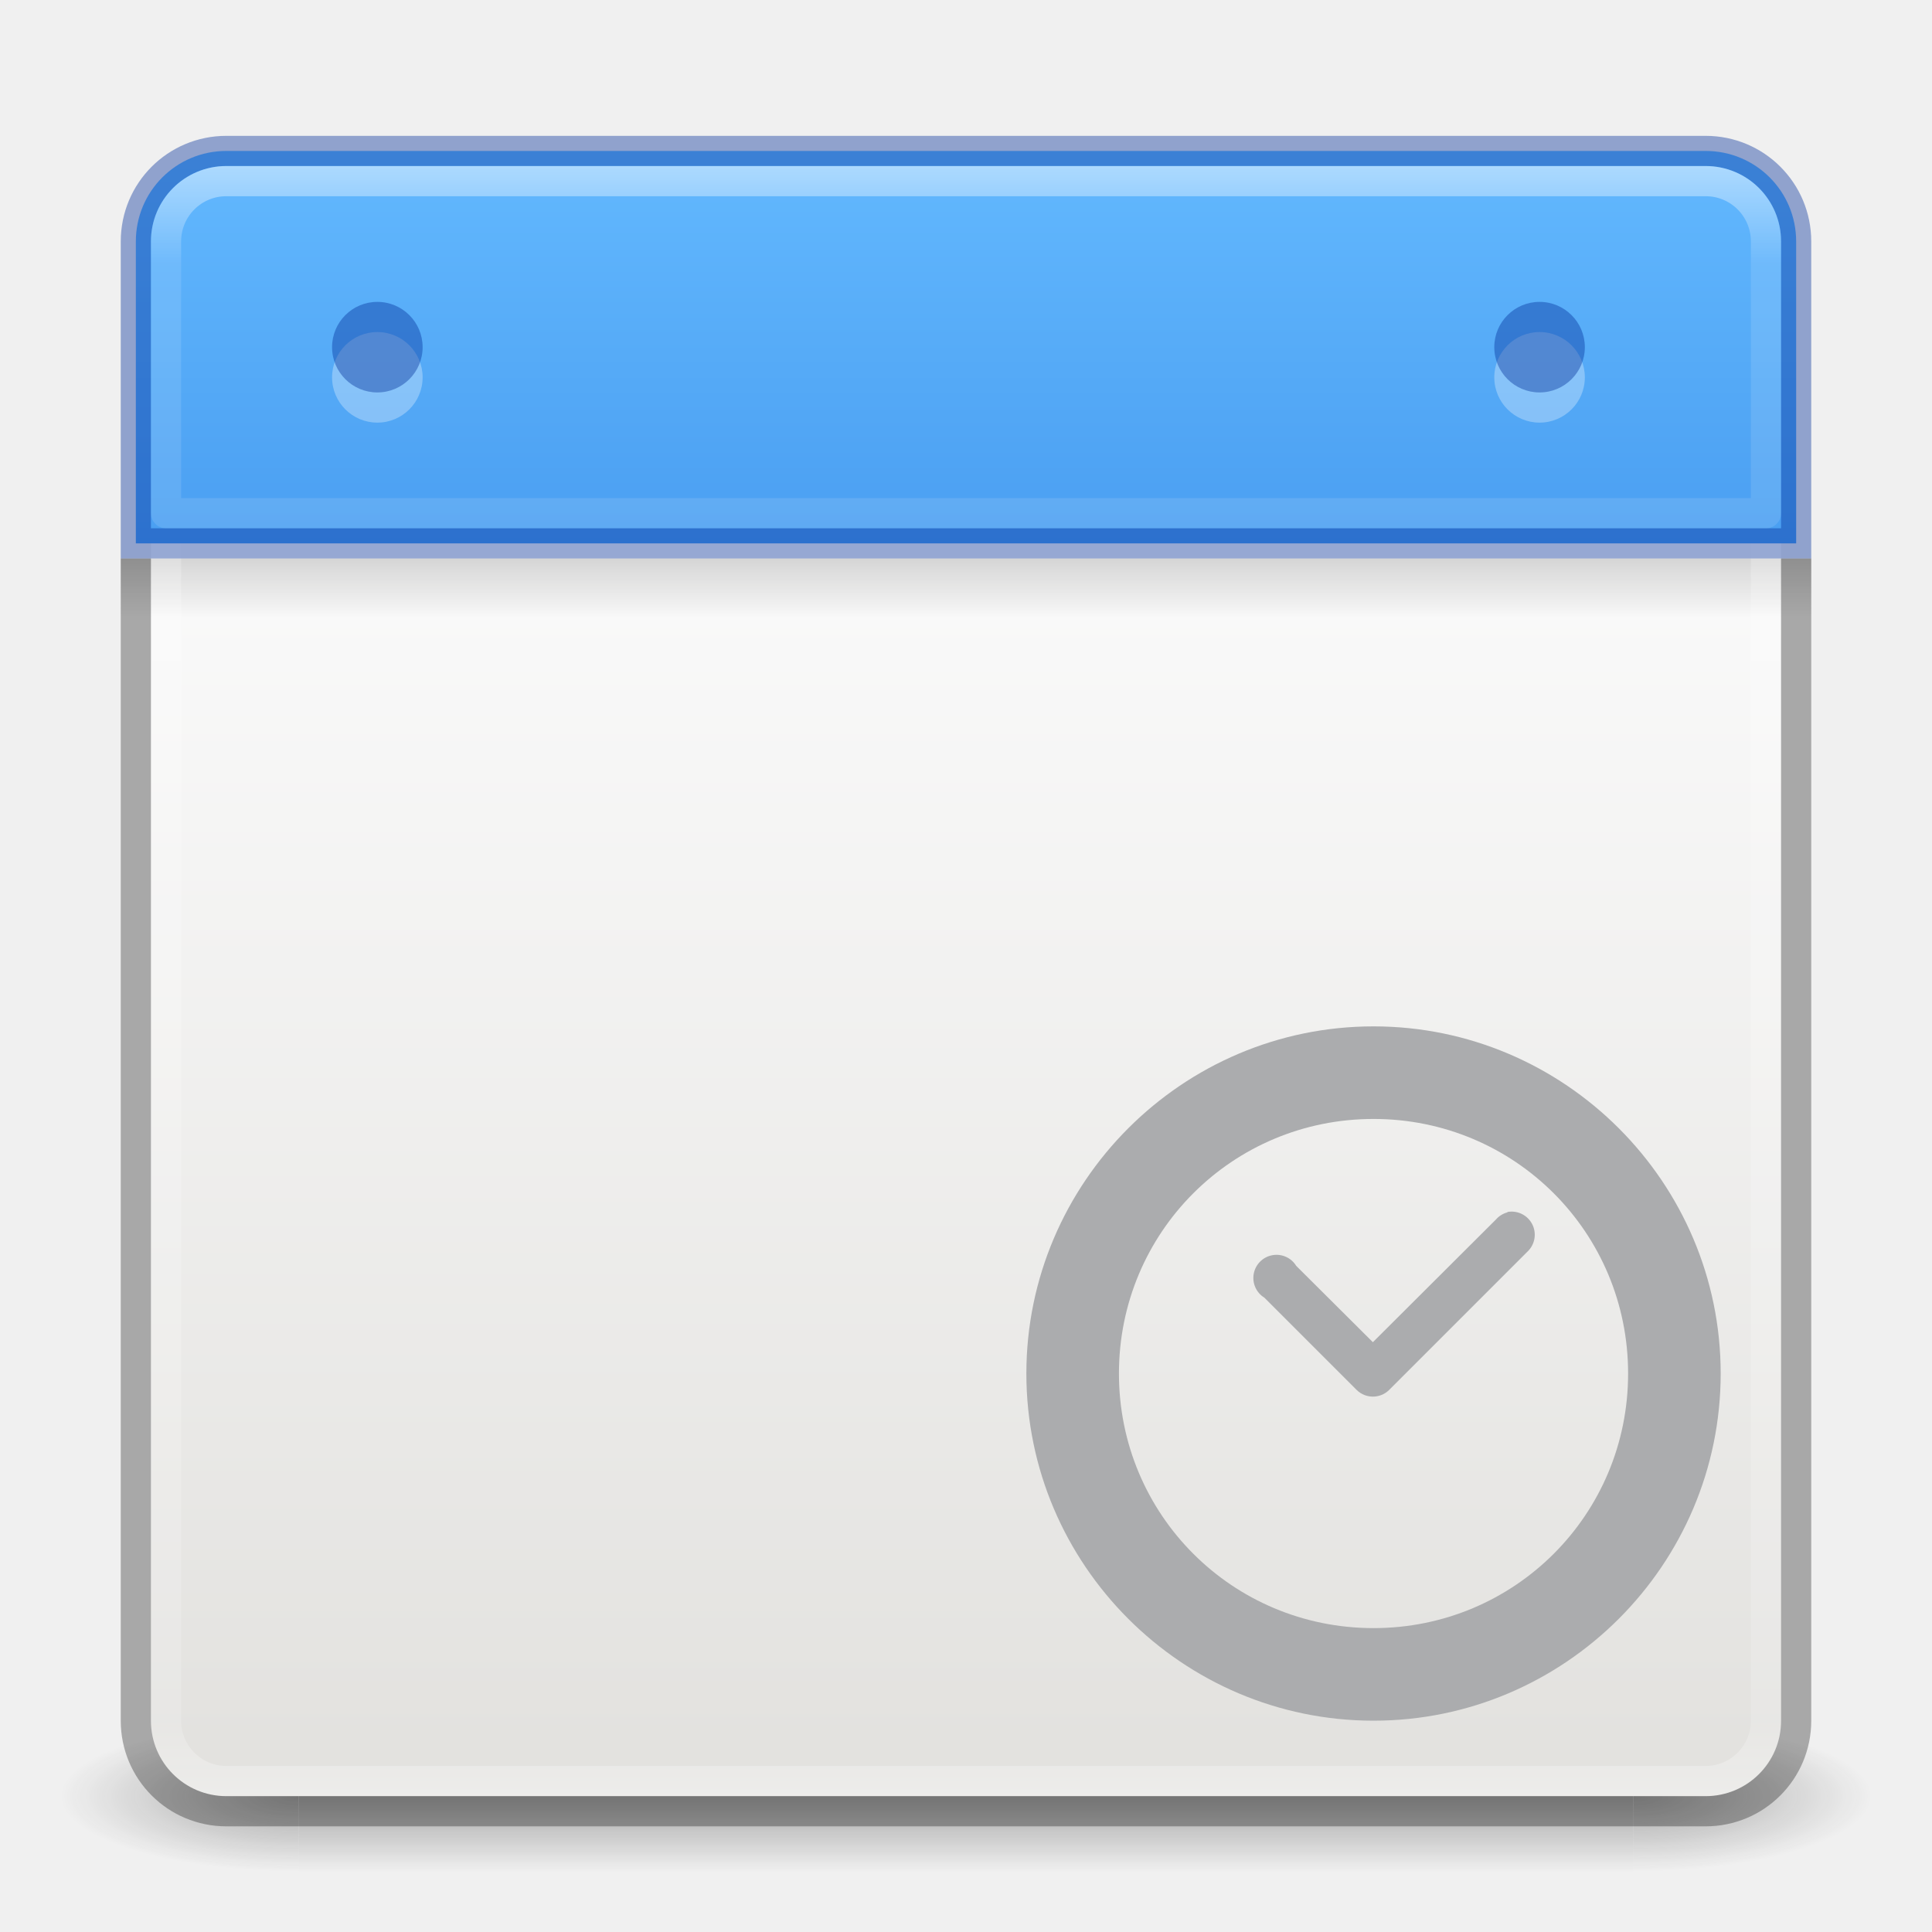
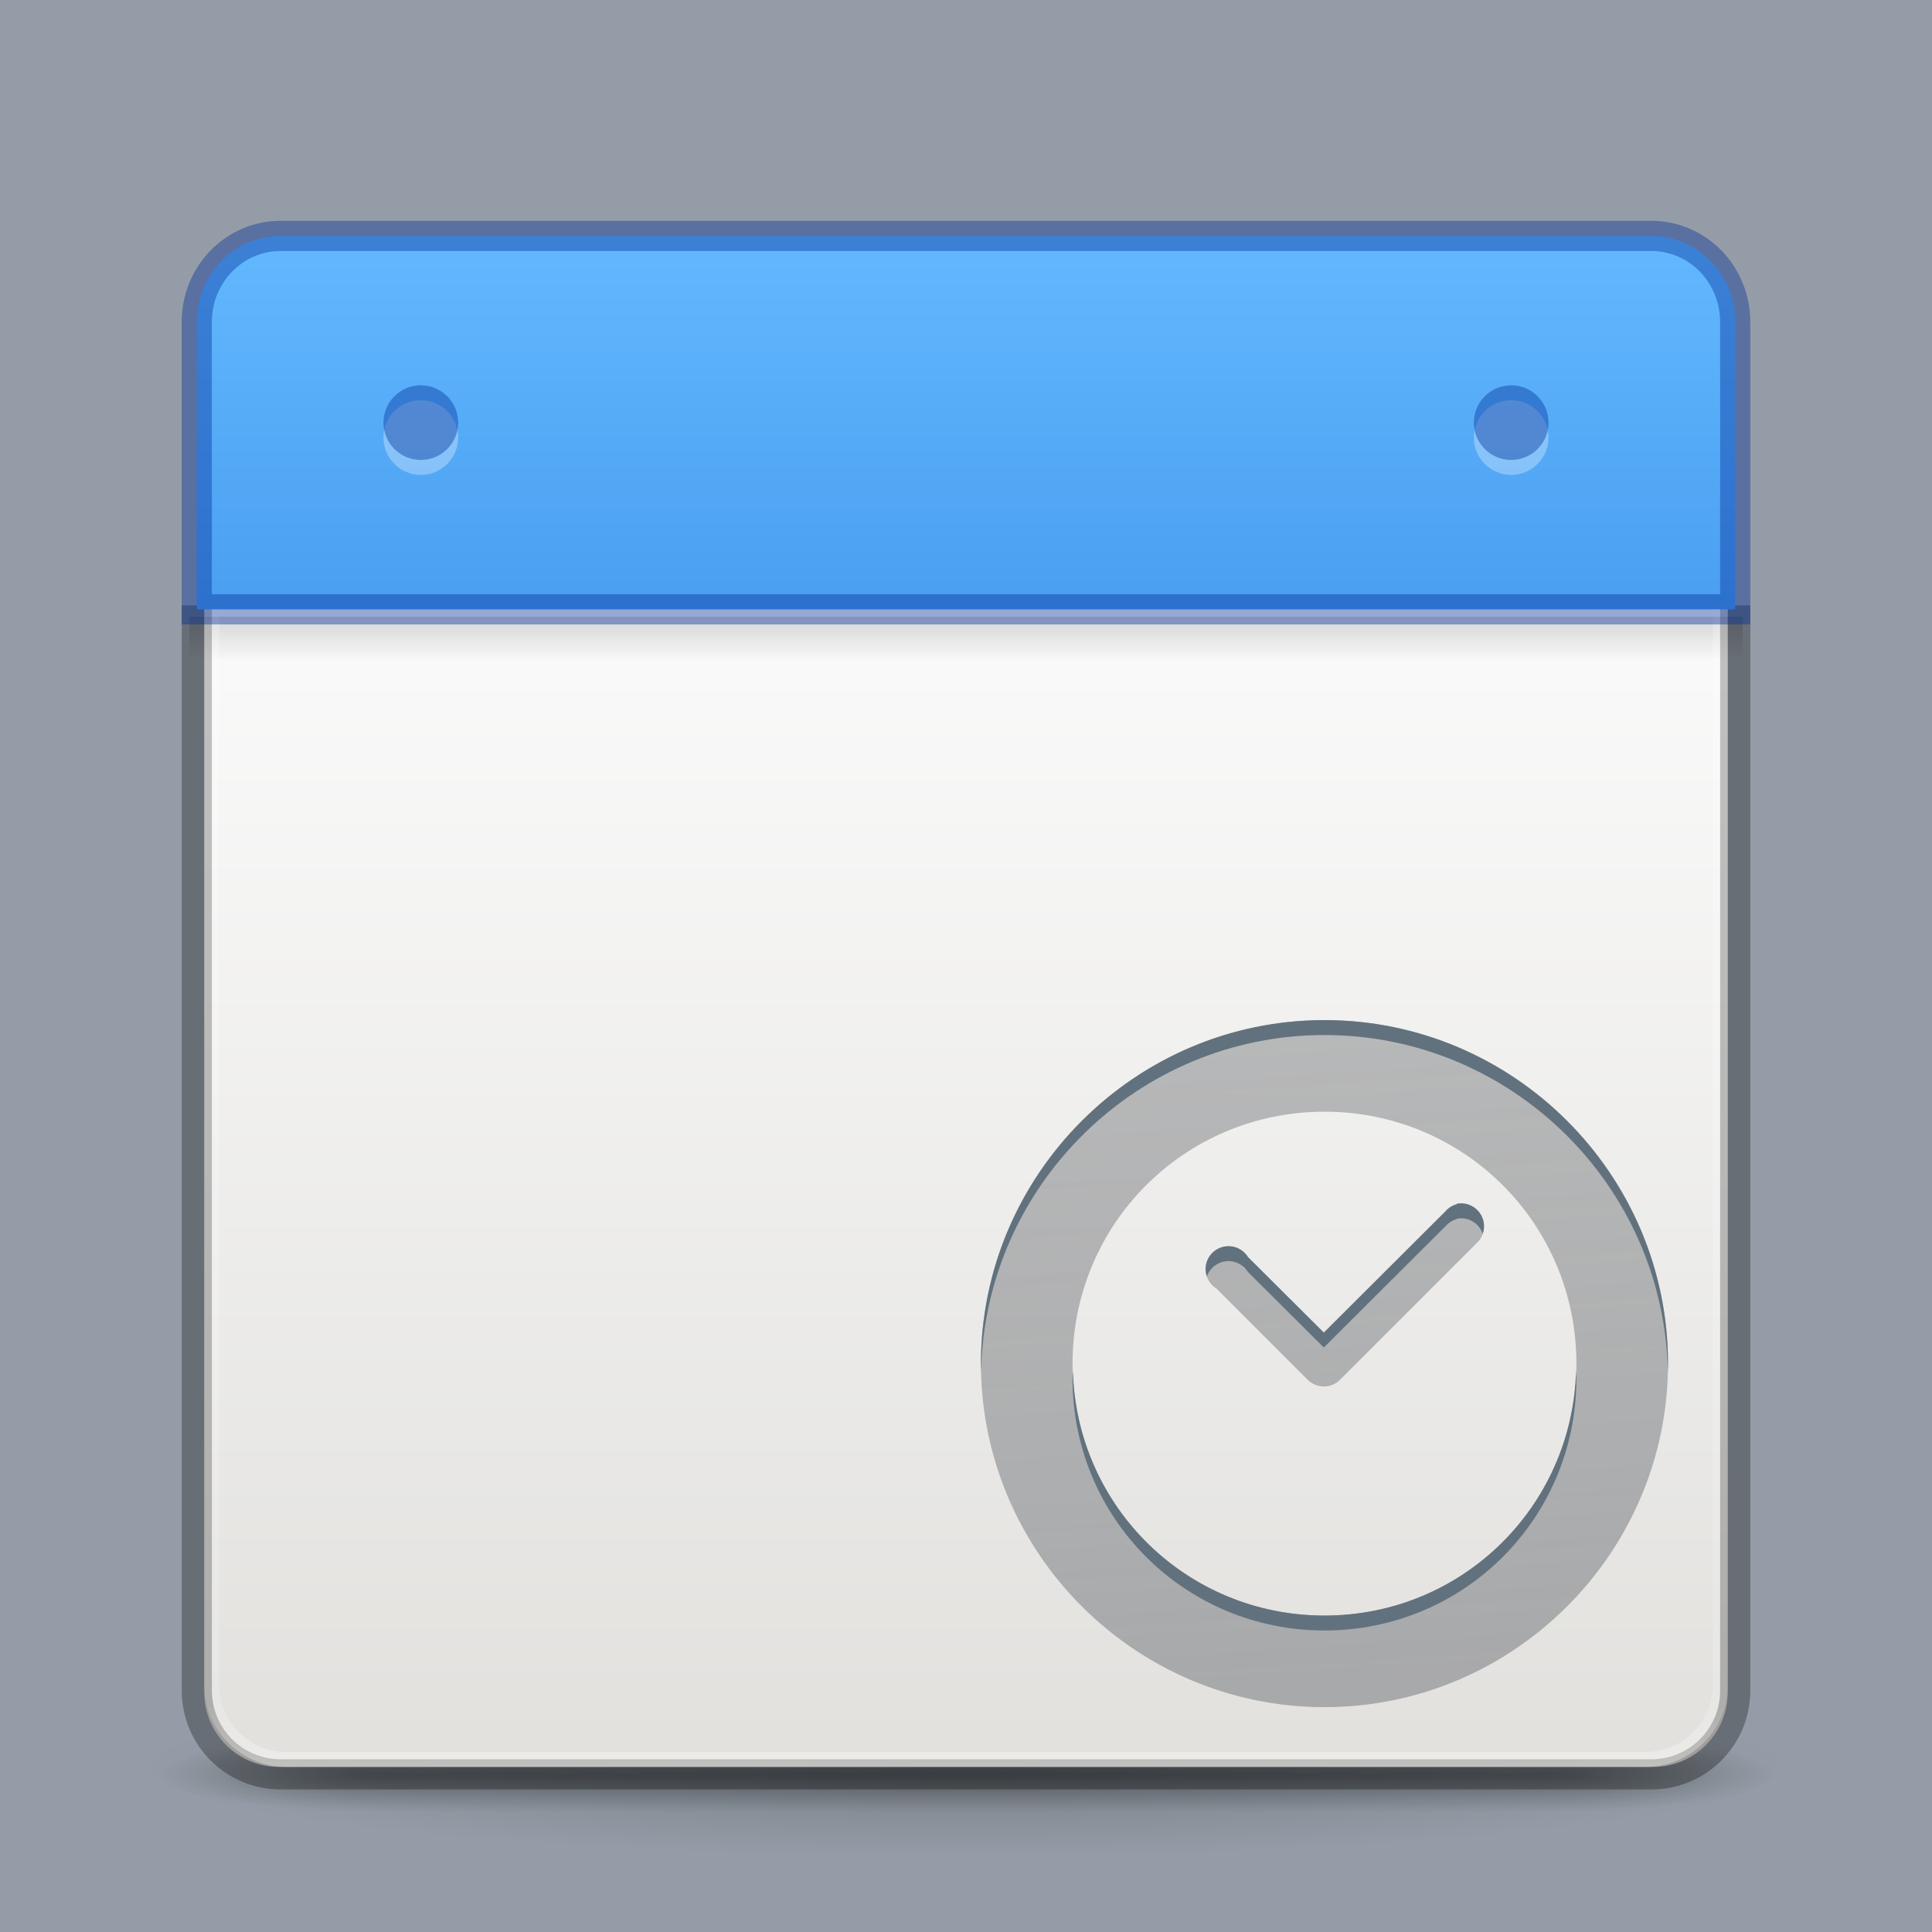
<svg xmlns="http://www.w3.org/2000/svg" xmlns:xlink="http://www.w3.org/1999/xlink" width="64" height="64" viewBox="0 0 64 64" id="svg2" version="1.1">
  <defs id="defs4">
+     <linearGradient id="linearGradient980">
+       <stop id="stop972" style="stop-color:#5fb1f2;stop-opacity:1" offset="0" />
+       <stop id="stop978" style="stop-color:#0c4eb5;stop-opacity:1" offset="1" />
+     </linearGradient>
    <linearGradient id="linearGradient23419">
      <stop id="stop23421" style="stop-color:#000000;stop-opacity:1" offset="0" />
      <stop id="stop23423" style="stop-color:#000000;stop-opacity:0" offset="1" />
    </linearGradient>
    <linearGradient xlink:href="#linearGradient4806-2-9" id="linearGradient6927" gradientUnits="userSpaceOnUse" gradientTransform="matrix(1.755361,0,0,1.755361,-94.69513,-16.91647)" x1="71.204" y1="15.369" x2="71.204" y2="40.496" />
    <linearGradient id="linearGradient4806-2-9">
      <stop id="stop4808-4-6" style="stop-color:#ffffff;stop-opacity:1" offset="0" />
      <stop id="stop4810-0-9" style="stop-color:#ffffff;stop-opacity:0.235" offset="0.424" />
      <stop id="stop4812-8-7" style="stop-color:#ffffff;stop-opacity:0.157" offset="0.821" />
      <stop id="stop4814-0-7" style="stop-color:#ffffff;stop-opacity:0.392" offset="1" />
    </linearGradient>
    <linearGradient xlink:href="#linearGradient4806-2-9" id="linearGradient6923" gradientUnits="userSpaceOnUse" gradientTransform="matrix(1.918651,0,0,-1.918651,-106.4807,85.46685)" x1="71.204" y1="15.369" x2="71.204" y2="40.496" />
    <linearGradient xlink:href="#linearGradient4251" id="linearGradient6919" gradientUnits="userSpaceOnUse" gradientTransform="matrix(0.5625,0,0,0.5625,-221,-118.625)" x1="304" y1="98" x2="368" y2="210" />
    <linearGradient id="linearGradient4251">
      <stop id="stop4259" offset="0" style="stop-color:#cccccc;stop-opacity:1" />
      <stop style="stop-color:#f4f4f4;stop-opacity:1" offset="0.52" id="stop6460" />
      <stop style="stop-color:#c1c1c1;stop-opacity:1" offset="1" id="stop4183" />
    </linearGradient>
    <linearGradient x1="71.204" y1="15.369" x2="71.204" y2="40.496" id="linearGradient3293" xlink:href="#linearGradient4806-2-9" gradientUnits="userSpaceOnUse" gradientTransform="matrix(2.326875,0,0,2.326875,-135.9447,-32.84278)" />
    <linearGradient xlink:href="#linearGradient4140" id="linearGradient6915" x1="196" y1="152" x2="252" y2="208" gradientUnits="userSpaceOnUse" gradientTransform="translate(-191.5,-148)" />
    <linearGradient id="linearGradient4140">
      <stop id="stop4142" offset="0" style="stop-color:#f9c440;stop-opacity:1" />
      <stop style="stop-color:#fff394;stop-opacity:1" offset="0.502" id="stop5784" />
      <stop id="stop4144" offset="1" style="stop-color:#f9c440;stop-opacity:1" />
    </linearGradient>
    <radialGradient xlink:href="#linearGradient23419" id="radialGradient3300-9" gradientUnits="userSpaceOnUse" gradientTransform="matrix(0.3823536,7.5555777e-8,-1.8372241e-8,0.1115198,-5.925427,36.33585)" cx="99.189" cy="185.297" fx="99.189" fy="185.297" r="62.769" />
    <radialGradient xlink:href="#linearGradient23419" id="radialGradient4192" gradientUnits="userSpaceOnUse" gradientTransform="matrix(0.2549024,5.3967361e-8,-1.2248161e-8,0.07965545,6.716382,44.24067)" cx="99.189" cy="185.297" fx="99.189" fy="185.297" r="62.769" />
    <linearGradient id="linearGradient4658">
      <stop offset="0" style="stop-color:#fafafa;stop-opacity:1;" id="stop4660" />
      <stop offset="1" style="stop-color:#e2e1de;stop-opacity:1;" id="stop4662" />
    </linearGradient>
    <radialGradient gradientTransform="matrix(2.003784,0,0,1.4,27.98813,-17.4)" gradientUnits="userSpaceOnUse" xlink:href="#linearGradient3688-166-749-4-0-3-8-1" id="radialGradient3337-2-2-8" fy="43.5" fx="4.993" r="2.5" cy="43.5" cx="4.993" />
    <linearGradient id="linearGradient3688-166-749-4-0-3-8-1">
      <stop offset="0" style="stop-color:#181818;stop-opacity:1" id="stop2883-4-0-1-8-1" />
      <stop offset="1" style="stop-color:#181818;stop-opacity:0" id="stop2885-9-2-9-6-6" />
    </linearGradient>
    <radialGradient gradientTransform="matrix(2.003784,0,0,1.4,-20.01187,-104.4)" gradientUnits="userSpaceOnUse" xlink:href="#linearGradient3688-166-749-4-0-3-8-1" id="radialGradient3339-1-4-96" fy="43.5" fx="4.993" r="2.5" cy="43.5" cx="4.993" />
    <linearGradient id="linearGradient3702-501-757-8-4-1-1-4">
      <stop offset="0" style="stop-color:#181818;stop-opacity:0" id="stop2895-8-9-9-1-7" />
      <stop offset="0.5" style="stop-color:#181818;stop-opacity:1" id="stop2897-7-8-7-7-6" />
      <stop offset="1" style="stop-color:#181818;stop-opacity:0" id="stop2899-4-5-1-5-0" />
    </linearGradient>
    <linearGradient gradientUnits="userSpaceOnUse" xlink:href="#linearGradient3702-501-757-8-4-1-1-4" id="linearGradient5515" y2="39.999" x2="25.058" y1="47.028" x1="25.058" />
    <linearGradient id="linearGradient3924-2-2-5-8-0">
      <stop id="stop3926-9-4-9-6-6" style="stop-color:#ffffff;stop-opacity:1" offset="0" />
      <stop id="stop3928-9-8-6-5-1" style="stop-color:#ffffff;stop-opacity:0.235" offset="0.063" />
      <stop id="stop3930-3-5-1-7-98" style="stop-color:#ffffff;stop-opacity:0.157" offset="0.951" />
      <stop id="stop3932-8-0-4-8-60" style="stop-color:#ffffff;stop-opacity:0.392" offset="1" />
    </linearGradient>
-     <linearGradient y2="43" x2="24" y1="5" x1="24" gradientTransform="matrix(1.432432,0,0,1.432432,-2.378376,-1.878374)" gradientUnits="userSpaceOnUse" id="linearGradient3681" xlink:href="#linearGradient3924-2-2-5-8-0" />
-     <linearGradient y2="43" x2="24" y1="5" x1="24" gradientTransform="matrix(1.432432,0,0,1.432432,-2.378376,-1.878374)" gradientUnits="userSpaceOnUse" id="linearGradient3681-6" xlink:href="#linearGradient3924-2-2-5-8-0" />
+     <linearGradient y2="43" x2="24" y1="5" x1="24" gradientTransform="matrix(2.864865,0,0,2.864865,-4.756751,-3.756748)" gradientUnits="userSpaceOnUse" id="linearGradient3681" xlink:href="#linearGradient3924-2-2-5-8-0" />
+     <linearGradient y2="43" x2="24" y1="5" x1="24" gradientTransform="matrix(2.864865,0,0,2.864865,-114.7567,12.24325)" gradientUnits="userSpaceOnUse" id="linearGradient3681-6" xlink:href="#linearGradient3924-2-2-5-8-0" />
    <linearGradient id="linearGradient3242-7-3-8-0-4-58-06">
      <stop offset="0" style="stop-color:#8cd5ff;stop-opacity:1" id="stop3244-5-8-5-6-4-3-8" />
      <stop offset="0.262" style="stop-color:#64baff;stop-opacity:1" id="stop3246-9-5-1-5-3-0-7" />
      <stop offset="0.661" style="stop-color:#3689e6;stop-opacity:1" id="stop3248-7-2-0-7-5-35-9" />
      <stop offset="1" style="stop-color:#0d52bf;stop-opacity:1" id="stop3250-8-2-8-5-6-40-4" />
    </linearGradient>
-     <linearGradient y2="48.396" x2="25.132" y1="15.5" x1="25.132" gradientTransform="matrix(1.290387,0,0,1.237326,1.030722,-0.5669884)" gradientUnits="userSpaceOnUse" id="linearGradient4556-9" xlink:href="#linearGradient4658" />
-     <linearGradient gradientUnits="userSpaceOnUse" y2="48.934" x2="24.17" y1="-12.242" x1="24.17" id="linearGradient4654" xlink:href="#linearGradient3242-7-3-8-0-4-58-06" gradientTransform="translate(0,0.4999998)" />
-     <linearGradient y2="19.963" x2="23.954" y1="15.999" x1="23.954" gradientTransform="matrix(1.4,0,0,0.5,-1.599999,10.5)" gradientUnits="userSpaceOnUse" id="linearGradient4656" xlink:href="#linearGradient23419" />
+     <linearGradient y2="48.396" x2="25.132" y1="15.5" x1="25.132" gradientTransform="matrix(2.580773,0,0,2.474652,2.061443,-1.133976)" gradientUnits="userSpaceOnUse" id="linearGradient4556-9" xlink:href="#linearGradient4658" />
+     <linearGradient gradientUnits="userSpaceOnUse" y2="48.934" x2="24.17" y1="-12.242" x1="24.17" id="linearGradient4654" xlink:href="#linearGradient3242-7-3-8-0-4-58-06" gradientTransform="matrix(2,0,0,2,0,1)" />
+     <linearGradient y2="19.963" x2="23.954" y1="15.999" x1="23.954" gradientTransform="matrix(2.8,0,0,1,-3.199997,21)" gradientUnits="userSpaceOnUse" id="linearGradient4656" xlink:href="#linearGradient23419" />
    <linearGradient x1="302.857" y1="366.648" x2="302.857" y2="609.505" id="linearGradient3128" xlink:href="#linearGradient5048" gradientUnits="userSpaceOnUse" gradientTransform="matrix(0.09153846,0,0,0.02058823,-1.084616,49.45142)" />
    <linearGradient id="linearGradient5048">
      <stop id="stop5050" style="stop-color:#000000;stop-opacity:0" offset="0" />
      <stop id="stop5056" style="stop-color:#000000;stop-opacity:1" offset="0.5" />
      <stop id="stop5052" style="stop-color:#000000;stop-opacity:0" offset="1" />
    </linearGradient>
    <radialGradient cx="605.714" cy="486.648" r="117.143" fx="605.714" fy="486.648" id="radialGradient3060" xlink:href="#linearGradient23419" gradientUnits="userSpaceOnUse" gradientTransform="matrix(-0.03132632,0,0,0.02058823,28.77914,49.45142)" />
    <radialGradient cx="605.714" cy="486.648" r="117.143" fx="605.714" fy="486.648" id="radialGradient3057" xlink:href="#linearGradient23419" gradientUnits="userSpaceOnUse" gradientTransform="matrix(0.03132633,0,0,0.02058823,35.22086,49.45142)" />
    <linearGradient id="linearGradient3600-9">
      <stop id="stop3602-3" style="stop-color:#f4f4f4;stop-opacity:1" offset="0" />
      <stop id="stop3604-7" style="stop-color:#dbdbdb;stop-opacity:1" offset="1" />
    </linearGradient>
    <linearGradient x1="25.132" y1="0.985" x2="25.132" y2="47.013" id="linearGradient3054" xlink:href="#linearGradient3600-9" gradientUnits="userSpaceOnUse" gradientTransform="matrix(1.314283,0,0,1.260239,0.4572141,-2.17932)" />
    <linearGradient id="linearGradient3977-4">
      <stop id="stop3979-7" style="stop-color:#ffffff;stop-opacity:1" offset="0" />
      <stop id="stop3981-6" style="stop-color:#ffffff;stop-opacity:0.235" offset="0.012" />
      <stop id="stop3983-5" style="stop-color:#ffffff;stop-opacity:0.157" offset="0.988" />
      <stop id="stop3985-6" style="stop-color:#ffffff;stop-opacity:0.392" offset="1" />
    </linearGradient>
    <linearGradient x1="24" y1="5.864" x2="24" y2="42.1" id="linearGradient3051" xlink:href="#linearGradient3977-4" gradientUnits="userSpaceOnUse" gradientTransform="matrix(1.216216,0,0,1.540538,2.810818,-6.97295)" />
    <linearGradient id="linearGradient3104-6">
      <stop id="stop3106-3" style="stop-color:#000000;stop-opacity:0.318" offset="0" />
      <stop id="stop3108-9" style="stop-color:#000000;stop-opacity:0.24" offset="1" />
    </linearGradient>
    <linearGradient x1="-51.786" y1="50.786" x2="-51.786" y2="2.906" id="linearGradient3048" xlink:href="#linearGradient3104-6" gradientUnits="userSpaceOnUse" gradientTransform="matrix(1.084352,0,0,1.199737,79.55086,-4.16286)" />
+     <radialGradient gradientTransform="matrix(2.003784,0,0,1.4,27.98813,-17.4)" gradientUnits="userSpaceOnUse" xlink:href="#linearGradient3688-166-749-4-0-3-8-1" id="radialGradient4093" fy="43.5" fx="4.993" r="2.5" cy="43.5" cx="4.993" />
+     <radialGradient gradientTransform="matrix(2.003784,0,0,1.4,-20.01187,-104.4)" gradientUnits="userSpaceOnUse" xlink:href="#linearGradient3688-166-749-4-0-3-8-1" id="radialGradient4095" fy="43.5" fx="4.993" r="2.5" cy="43.5" cx="4.993" />
+     <linearGradient gradientUnits="userSpaceOnUse" xlink:href="#linearGradient3702-501-757-8-4-1-1-4" id="linearGradient4097" y2="39.999" x2="25.058" y1="47.028" x1="25.058" />
+     <linearGradient id="linearGradient3242-7-3-8-0-4-58-06-3">
+       <stop offset="0" style="stop-color:#cdf87e;stop-opacity:1" id="stop3244-5-8-5-6-4-3-8-6" />
+       <stop offset="0.262" style="stop-color:#a2e34f;stop-opacity:1" id="stop3246-9-5-1-5-3-0-7-7" />
+       <stop offset="0.661" style="stop-color:#68b723;stop-opacity:1" id="stop3248-7-2-0-7-5-35-9-5" />
+       <stop offset="1" style="stop-color:#1d7e0d;stop-opacity:1" id="stop3250-8-2-8-5-6-40-4-3" />
+     </linearGradient>
+     <linearGradient gradientTransform="matrix(1.350622,0,0,1.350622,-0.4149286,64.88249)" gradientUnits="userSpaceOnUse" xlink:href="#linearGradient3924-2-2-5-8-0" id="linearGradient3202" y2="43" x2="24" y1="5" x1="24" />
+     <radialGradient gradientTransform="matrix(0.7700754,0,0,0.08400823,35.10246,114.6792)" gradientUnits="userSpaceOnUse" xlink:href="#linearGradient23419" id="radialGradient3213" fy="93.468" fx="-4.029" r="35.338" cy="93.468" cx="-4.029" />
+     <linearGradient gradientTransform="matrix(0.9265922,0,0,0.9515044,2.349047,67.53345)" gradientUnits="userSpaceOnUse" xlink:href="#linearGradient3242-7-3-8-0-4-58-06" id="linearGradient3278" y2="48.934" x2="24.17" y1="-12.242" x1="24.17" />
+     <linearGradient gradientTransform="matrix(1.286434,0,0,0.3710867,1.125586,78.49478)" gradientUnits="userSpaceOnUse" xlink:href="#linearGradient23419" id="linearGradient3285" y2="19.963" x2="23.954" y1="15.999" x1="23.954" />
+     <linearGradient gradientTransform="matrix(1.172558,0,0,1.124343,3.858605,67.24895)" gradientUnits="userSpaceOnUse" xlink:href="#linearGradient4658" id="linearGradient3288-4" y2="48.396" x2="25.132" y1="15.5" x1="25.132" />
+     <linearGradient gradientTransform="matrix(2.72973,0,0,2.72973,5.743176,1.689896)" gradientUnits="userSpaceOnUse" xlink:href="#linearGradient3924-2-2-5-8-0" id="linearGradient4108" y2="43" x2="24" y1="5" x1="24" />
+     <linearGradient gradientTransform="matrix(1.350622,0,0,1.350622,-0.4149283,64.88249)" gradientUnits="userSpaceOnUse" xlink:href="#linearGradient3924-2-2-5-8-0" id="linearGradient4148" y2="43" x2="24" y1="5" x1="24" />
+     <linearGradient xlink:href="#linearGradient3242-7-3-8-0-4-58-06" id="linearGradient3688" gradientUnits="userSpaceOnUse" gradientTransform="matrix(0.9265922,0,0,0.9515044,2.349047,67.53345)" x1="24.17" y1="-12.242" x2="24.17" y2="48.934" />
+     <mask maskUnits="userSpaceOnUse" id="mask3684">
+       <path style="color:#000000;display:inline;overflow:visible;visibility:visible;fill:url(#linearGradient3688);fill-opacity:1;fill-rule:nonzero;stroke:none;stroke-width:0.495;marker:none;enable-background:accumulate" id="path3686" d="m 9.298,71.815 c -1.54,0 -2.78,1.273 -2.78,2.855 v 9.515 H 57.481 v -9.515 c 0,-1.581 -1.24,-2.855 -2.78,-2.855 z" />
+     </mask>
+     <linearGradient gradientTransform="matrix(3.066667,0,0,3.066667,-1995.867,149.4)" xlink:href="#linearGradient980-9" id="linearGradient955-1" x1="681.898" y1="-1.672" x2="680.5" y2="-23" gradientUnits="userSpaceOnUse" />
+     <linearGradient id="linearGradient980-9">
+       <stop id="stop972-7" style="stop-color:#a2a3a5;stop-opacity:1" offset="0" />
+       <stop id="stop978-5" style="stop-color:#abacae;stop-opacity:0.832" offset="1" />
+     </linearGradient>
  </defs>
-   <g transform="matrix(1.57895,0,0,0.7142857,-5.894751,28.42857)" id="g3712-8-2-4-4-4" style="opacity:0.35">
-     <rect width="5" height="7" x="38" y="40" id="rect2801-5-5-7-9-5" style="fill:url(#radialGradient3337-2-2-8);fill-opacity:1;stroke:none" />
-     <rect width="5" height="7" x="-10" y="-47" transform="scale(-1)" id="rect3696-3-0-3-7-0" style="fill:url(#radialGradient3339-1-4-96);fill-opacity:1;stroke:none" />
-     <rect width="28" height="7" x="10" y="40" id="rect3700-5-6-8-4-5" style="fill:url(#linearGradient5515);fill-opacity:1;stroke:none" />
+   <g id="layer3" transform="translate(0,-64)">
+     <rect style="opacity:0.532;fill:#445567;fill-opacity:1;fill-rule:evenodd;stroke:none;stroke-width:1;stroke-linecap:round;stroke-linejoin:round;stroke-miterlimit:4;stroke-dasharray:none;stroke-dashoffset:0;stroke-opacity:0.589;paint-order:markers fill stroke" id="rect996" width="64" height="64" x="0" y="64" ry="0" />
  </g>
-   <rect width="54" height="54" rx="2.5" ry="2.5" x="5" y="5.5" id="rect5505-21-3-8-5-2-6" style="color:#000000;display:inline;overflow:visible;visibility:visible;fill:url(#linearGradient4556-9);fill-opacity:1;fill-rule:nonzero;stroke:none;stroke-width:1;marker:none;enable-background:accumulate" />
-   <rect width="56" height="2" rx="0" ry="0" x="4" y="18.5" id="rect3508" style="display:inline;overflow:visible;visibility:visible;opacity:0.15;fill:url(#linearGradient4656);fill-opacity:1;fill-rule:nonzero;stroke:none;stroke-width:1;marker:none;enable-background:accumulate" />
-   <rect width="53" height="53" rx="2" ry="2" x="5.5" y="6" id="rect6741-5-0-2-3" style="opacity:1;fill:none;stroke:url(#linearGradient3681);stroke-width:1;stroke-linecap:round;stroke-linejoin:round;stroke-miterlimit:4;stroke-dasharray:none;stroke-dashoffset:0;stroke-opacity:1" />
-   <path style="opacity:0.3;fill:none;stroke:#000000;stroke-width:1;stroke-miterlimit:4;stroke-dasharray:none" d="M 4.5,18.5 V 57 c 0,1.662 1.338,3 3,3 h 49 c 1.662,0 3,-1.338 3,-3 V 18.5" id="rect4567" />
-   <path style="color:#000000;display:inline;overflow:visible;visibility:visible;fill:url(#linearGradient4654);fill-opacity:1;fill-rule:nonzero;stroke:none;stroke-width:1;marker:none;enable-background:accumulate" d="m 7.5,5 c -1.662,0 -3,1.338 -3,3 V 18 h 55 V 8 c 0,-1.662 -1.338,-3 -3,-3 z" id="rect5505-21-3-8-5-2-6-1" />
-   <path style="color:#000000;display:inline;overflow:visible;visibility:visible;opacity:0.4;fill:none;stroke:#002e99;stroke-width:1;stroke-linecap:round;stroke-linejoin:miter;stroke-miterlimit:4;stroke-dasharray:none;stroke-dashoffset:0;stroke-opacity:1;marker:none;enable-background:accumulate" d="m 7.5,5 c -1.662,0 -3,1.338 -3,3 V 18 h 55 V 8 c 0,-1.662 -1.338,-3 -3,-3 z" id="rect5505-21-3-8-9-1-1-7-8" />
-   <path style="opacity:0.5;fill:none;stroke:url(#linearGradient3681-6);stroke-width:1;stroke-linecap:round;stroke-linejoin:round;stroke-miterlimit:4;stroke-dasharray:none;stroke-dashoffset:0;stroke-opacity:1" d="m 7.5,6 c -1.108,0 -2,0.892 -2,2 V 17 h 53 V 8 c 0,-1.108 -0.892,-2 -2,-2 z" id="rect6741-5-0-2-3-4" />
-   <path style="color:#000000;display:inline;overflow:visible;visibility:visible;opacity:0.3;fill:#ffffff;fill-opacity:1;fill-rule:nonzero;stroke:none;stroke-width:1.5;marker:none;enable-background:accumulate" id="path4682-6" d="m 14,12.5 a 1.5,1.5 0 1 1 -3,0 1.5,1.5 0 1 1 3,0 z" />
-   <path style="color:#000000;display:inline;overflow:visible;visibility:visible;opacity:0.4;fill:#002e99;fill-opacity:1;fill-rule:nonzero;stroke:none;stroke-width:1.5;marker:none;enable-background:accumulate" id="path4682-6-1" d="m 14,11.5 a 1.5,1.5 0 1 1 -3,0 1.5,1.5 0 1 1 3,0 z" />
-   <path style="color:#000000;display:inline;overflow:visible;visibility:visible;opacity:0.3;fill:#ffffff;fill-opacity:1;fill-rule:nonzero;stroke:none;stroke-width:1.5;marker:none;enable-background:accumulate" id="path4682-6-3" d="m 52.5,12.5 a 1.5,1.5 0 1 1 -3,0 1.5,1.5 0 1 1 3,0 z" />
-   <path style="color:#000000;display:inline;overflow:visible;visibility:visible;opacity:0.4;fill:#002e99;fill-opacity:1;fill-rule:nonzero;stroke:none;stroke-width:1.5;marker:none;enable-background:accumulate" id="path4682-6-1-5" d="m 52.5,11.5 a 1.5,1.5 0 1 1 -3,0 1.5,1.5 0 1 1 3,0 z" />
-   <g id="g1454" transform="matrix(1.533333,0,0,1.533333,-997.9333,69.26667)" style="color:#000000;stroke-width:0.652;fill:#abacae">
-     <path id="path1452" style="font-weight:400;line-height:normal;font-family:sans-serif;font-variant-ligatures:normal;font-variant-position:normal;font-variant-caps:normal;font-variant-numeric:normal;font-variant-alternates:normal;font-feature-settings:normal;text-indent:0;text-align:start;text-decoration:none;text-decoration-line:none;text-decoration-style:solid;text-decoration-color:#000000;text-transform:none;text-orientation:mixed;white-space:normal;shape-padding:0;overflow:visible;isolation:auto;mix-blend-mode:normal;fill:#abacae;stroke-width:0.652" overflow="visible" font-weight="400" d="m 680.5,-23 c -4.13,0 -7.5,3.37 -7.5,7.5 0,4.13 3.37,7.5 7.5,7.5 4.13,0 7.5,-3.37 7.5,-7.5 0,-4.13 -3.37,-7.5 -7.5,-7.5 z m 0,2 c 3.05,0 5.5,2.45 5.5,5.5 0,3.05 -2.45,5.5 -5.5,5.5 -3.05,0 -5.5,-2.45 -5.5,-5.5 0,-3.05 2.45,-5.5 5.5,-5.5 z m 2.965,2.002 a 0.5,0.5 0 0 0 -0.072,0.008 v 0.008 a 0.5,0.5 0 0 0 -0.25,0.156 l -2.657,2.649 -1.656,-1.649 a 0.5,0.5 0 1 0 -0.687,0.688 l 2,2 a 0.5,0.5 0 0 0 0.687,0 l 3,-3 a 0.5,0.5 0 0 0 -0.365,-0.86 z" />
+   <g id="layer1" transform="translate(0,-64)">
+     <path style="color:#000000;display:inline;overflow:visible;visibility:visible;opacity:0.3;fill:#ffffff;fill-opacity:1;fill-rule:nonzero;stroke:none;stroke-width:0.742;marker:none;enable-background:accumulate" id="path4682-6" d="m 14.683,77.011 a 1.484,1.484 0 1 1 -2.969,0 1.484,1.484 0 1 1 2.969,0 z" />
+     <path style="color:#000000;display:inline;overflow:visible;visibility:visible;opacity:0.3;fill:#ffffff;fill-opacity:1;fill-rule:nonzero;stroke:none;stroke-width:0.742;marker:none;enable-background:accumulate" id="path4682-6-3" d="m 52.781,77.011 a 1.484,1.484 0 1 1 -2.969,0 1.484,1.484 0 1 1 2.969,0 z" />
+     <path d="m 59.213,122.531 a 27.213,2.969 0 0 1 -54.426,0 27.213,2.969 0 1 1 54.426,0 z" id="path3041" style="color:#000000;display:inline;overflow:visible;visibility:visible;opacity:0.2;fill:url(#radialGradient3213);fill-opacity:1;fill-rule:nonzero;stroke:none;stroke-width:0.495;marker:none;enable-background:accumulate" />
+     <g transform="matrix(1.335912,0,0,0.2748793,-0.06189643,111.0963)" id="g2036" style="display:inline">
+       <g transform="matrix(1.052632,0,0,1.285713,-1.263158,-13.42854)" id="g3712" style="opacity:0.4">
+         <rect width="5" height="7" x="38" y="40" id="rect2801" style="fill:url(#radialGradient4093);fill-opacity:1;stroke:none" />
+         <rect width="5" height="7" x="-10" y="-47" transform="scale(-1)" id="rect3696" style="fill:url(#radialGradient4095);fill-opacity:1;stroke:none" />
+         <rect width="28" height="7" x="10" y="40" id="rect3700" style="fill:url(#linearGradient4097);fill-opacity:1;stroke:none" />
+       </g>
+     </g>
+     <rect width="50.468" height="50.468" rx="2.474" ry="2.474" x="6.766" y="72.063" id="rect5505-21-3" style="color:#000000;display:inline;overflow:visible;visibility:visible;fill:url(#linearGradient3288-4);fill-opacity:1;fill-rule:nonzero;stroke:none;stroke-width:0.495;marker:none;enable-background:accumulate" />
+     <rect width="51.457" height="1.484" rx="0" ry="0" x="6.271" y="84.432" id="rect3508" style="display:inline;overflow:visible;visibility:visible;opacity:0.15;fill:url(#linearGradient3285);fill-opacity:1;fill-rule:nonzero;stroke:none;stroke-width:0.495;marker:none;enable-background:accumulate" />
+     <path d="m 6.519,84.055 v 35.943 c 0,1.54 1.24,2.78 2.78,2.78 H 54.702 c 1.54,0 2.78,-1.24 2.78,-2.78 V 84.055" id="rect4567" style="opacity:0.3;fill:none;stroke:#000000;stroke-width:1;stroke-miterlimit:4;stroke-dasharray:none" />
+     <rect width="49.973" height="49.973" rx="2.474" ry="2.474" x="7.013" y="72.311" id="rect6741-7" style="fill:none;stroke:url(#linearGradient3202);stroke-width:0.495;stroke-linecap:round;stroke-linejoin:round;stroke-miterlimit:4;stroke-dasharray:none;stroke-dashoffset:0;stroke-opacity:1" />
+     <path d="m 9.298,71.815 c -1.54,0 -2.78,1.273 -2.78,2.855 v 9.515 H 57.481 v -9.515 c 0,-1.581 -1.24,-2.855 -2.78,-2.855 z" id="rect5505-21-3-8-5-2-6-1" style="color:#000000;display:inline;overflow:visible;visibility:visible;fill:url(#linearGradient3278);fill-opacity:1;fill-rule:nonzero;stroke:none;stroke-width:0.495;marker:none;enable-background:accumulate" />
+     <path d="m 9.298,71.815 c -1.54,0 -2.78,1.273 -2.78,2.855 v 9.515 H 57.481 v -9.515 c 0,-1.581 -1.24,-2.855 -2.78,-2.855 z" id="rect5505-21-3-8-9-1-1-7-8" style="color:#000000;display:inline;overflow:visible;visibility:visible;opacity:0.4;fill:none;stroke:#002e99;stroke-width:1;stroke-linecap:round;stroke-linejoin:miter;stroke-miterlimit:4;stroke-dasharray:none;stroke-dashoffset:0;stroke-opacity:1;marker:none;enable-background:accumulate" />
+     <path d="m 15.177,78.495 a 1.237,1.237 0 1 1 -2.474,0 1.237,1.237 0 1 1 2.474,0 z" id="path4682-6-5" style="color:#000000;display:inline;overflow:visible;visibility:visible;opacity:0.3;fill:#ffffff;fill-opacity:1;fill-rule:nonzero;stroke:none;stroke-width:1.237;marker:none;enable-background:accumulate" />
+     <path d="m 15.177,78 a 1.237,1.237 0 1 1 -2.474,0 1.237,1.237 0 1 1 2.474,0 z" id="path4682-6-1" style="color:#000000;display:inline;overflow:visible;visibility:visible;opacity:0.4;fill:#002e99;fill-opacity:1;fill-rule:nonzero;stroke:none;stroke-width:1.237;marker:none;enable-background:accumulate" />
+     <path d="m 9.487,72.31 c -1.371,0 -2.474,1.103 -2.474,2.474 v 8.906 H 56.987 v -8.906 c 0,-1.371 -1.103,-2.474 -2.474,-2.474 z" id="rect6741-7-0" style="opacity:0.5;fill:none;stroke:url(#linearGradient4148);stroke-width:1;stroke-linecap:round;stroke-linejoin:round;stroke-miterlimit:4;stroke-dasharray:none;stroke-dashoffset:0;stroke-opacity:1" mask="url(#mask3684)" />
+     <path d="m 51.297,78.495 a 1.237,1.237 0 1 1 -2.474,0 1.237,1.237 0 1 1 2.474,0 z" id="path4682-6-4" style="color:#000000;display:inline;overflow:visible;visibility:visible;opacity:0.3;fill:#ffffff;fill-opacity:1;fill-rule:nonzero;stroke:none;stroke-width:1.237;marker:none;enable-background:accumulate" />
+     <path d="m 51.297,78 a 1.237,1.237 0 1 1 -2.474,0 1.237,1.237 0 1 1 2.474,0 z" id="path4682-6-1-0" style="color:#000000;display:inline;overflow:visible;visibility:visible;opacity:0.4;fill:#002e99;fill-opacity:1;fill-rule:nonzero;stroke:none;stroke-width:1.237;marker:none;enable-background:accumulate" />
+     <g id="g1454" transform="matrix(3.066667,0,0,3.066667,-1999.867,137.5333)" style="color:#000000;fill:#abacae;stroke-width:0.326" />
+     <g id="g5988" transform="matrix(0.4947821,0,0,0.4947823,-1.150377,58.76972)" style="stroke-width:2.021">
+       <path d="m 91,78.867 c -12.665,0 -23,10.335 -23,23 0,12.665 10.335,23 23,23 12.665,0 23,-10.335 23,-23 C 114,89.201 103.665,78.867 91,78.867 Z M 91,85 c 9.353,0 16.867,7.513 16.867,16.867 0,9.353 -7.513,16.867 -16.867,16.867 -9.353,0 -16.867,-7.513 -16.867,-16.867 C 74.133,92.513 81.647,85 91,85 Z m 9.093,6.139 a 1.533,1.533 0 0 0 -0.221,0.025 v 0.025 a 1.533,1.533 0 0 0 -0.767,0.478 l -8.148,8.124 -5.078,-5.057 a 1.533,1.533 0 1 0 -2.107,2.11 l 6.133,6.133 a 1.533,1.533 0 0 0 2.107,0 l 9.2,-9.2 a 1.533,1.533 0 0 0 -1.119,-2.637 z" font-weight="400" overflow="visible" style="color:#000000;font-weight:400;line-height:normal;font-family:sans-serif;font-variant-ligatures:normal;font-variant-position:normal;font-variant-caps:normal;font-variant-numeric:normal;font-variant-alternates:normal;font-feature-settings:normal;text-indent:0;text-align:start;text-decoration:none;text-decoration-line:none;text-decoration-style:solid;text-decoration-color:#000000;text-transform:none;text-orientation:mixed;white-space:normal;shape-padding:0;overflow:visible;isolation:auto;mix-blend-mode:normal;fill:url(#linearGradient955-1);fill-opacity:1;stroke-width:2.021" id="path1452-6" />
+       <path id="path5255" d="m 91,78.867 c -12.665,0 -23,10.335 -23,23 0,0.168 0.008,0.333 0.012,0.5 0.269,-12.435 10.491,-22.5 22.988,-22.5 12.498,0 22.72,10.065 22.988,22.5 0.004,-0.167 0.012,-0.332 0.012,-0.5 0,-12.665 -10.335,-23 -23,-23 z m 9.111,12.271 a 1.533,1.533 0 0 0 -0.019,0.002 1.533,1.533 0 0 0 -0.221,0.023 v 0.025 a 1.533,1.533 0 0 0 -0.766,0.479 l -8.148,8.123 -5.078,-5.057 a 1.533,1.533 0 0 0 -2.754,1.303 1.533,1.533 0 0 1 2.754,-0.303 l 5.078,5.057 8.148,-8.123 a 1.533,1.533 0 0 1 0.766,-0.479 v -0.025 a 1.533,1.533 0 0 1 0.221,-0.023 1.533,1.533 0 0 1 1.504,1.033 1.533,1.533 0 0 0 -1.484,-2.035 z M 74.158,102.367 c -0.005,0.168 -0.025,0.331 -0.025,0.5 0,9.353 7.514,16.867 16.867,16.867 9.353,0 16.867,-7.514 16.867,-16.867 0,-0.169 -0.021,-0.332 -0.025,-0.5 -0.265,9.117 -7.657,16.367 -16.842,16.367 -9.184,0 -16.577,-7.25 -16.842,-16.367 z" style="color:#000000;font-weight:400;line-height:normal;font-family:sans-serif;font-variant-ligatures:normal;font-variant-position:normal;font-variant-caps:normal;font-variant-numeric:normal;font-variant-alternates:normal;font-feature-settings:normal;text-indent:0;text-align:start;text-decoration:none;text-decoration-line:none;text-decoration-style:solid;text-decoration-color:#000000;text-transform:none;text-orientation:mixed;white-space:normal;shape-padding:0;overflow:visible;isolation:auto;mix-blend-mode:normal;fill:#61727e;fill-opacity:1;stroke-width:2.021" />
+     </g>
  </g>
+   <g id="layer2" transform="translate(0,-64)" />
</svg>
